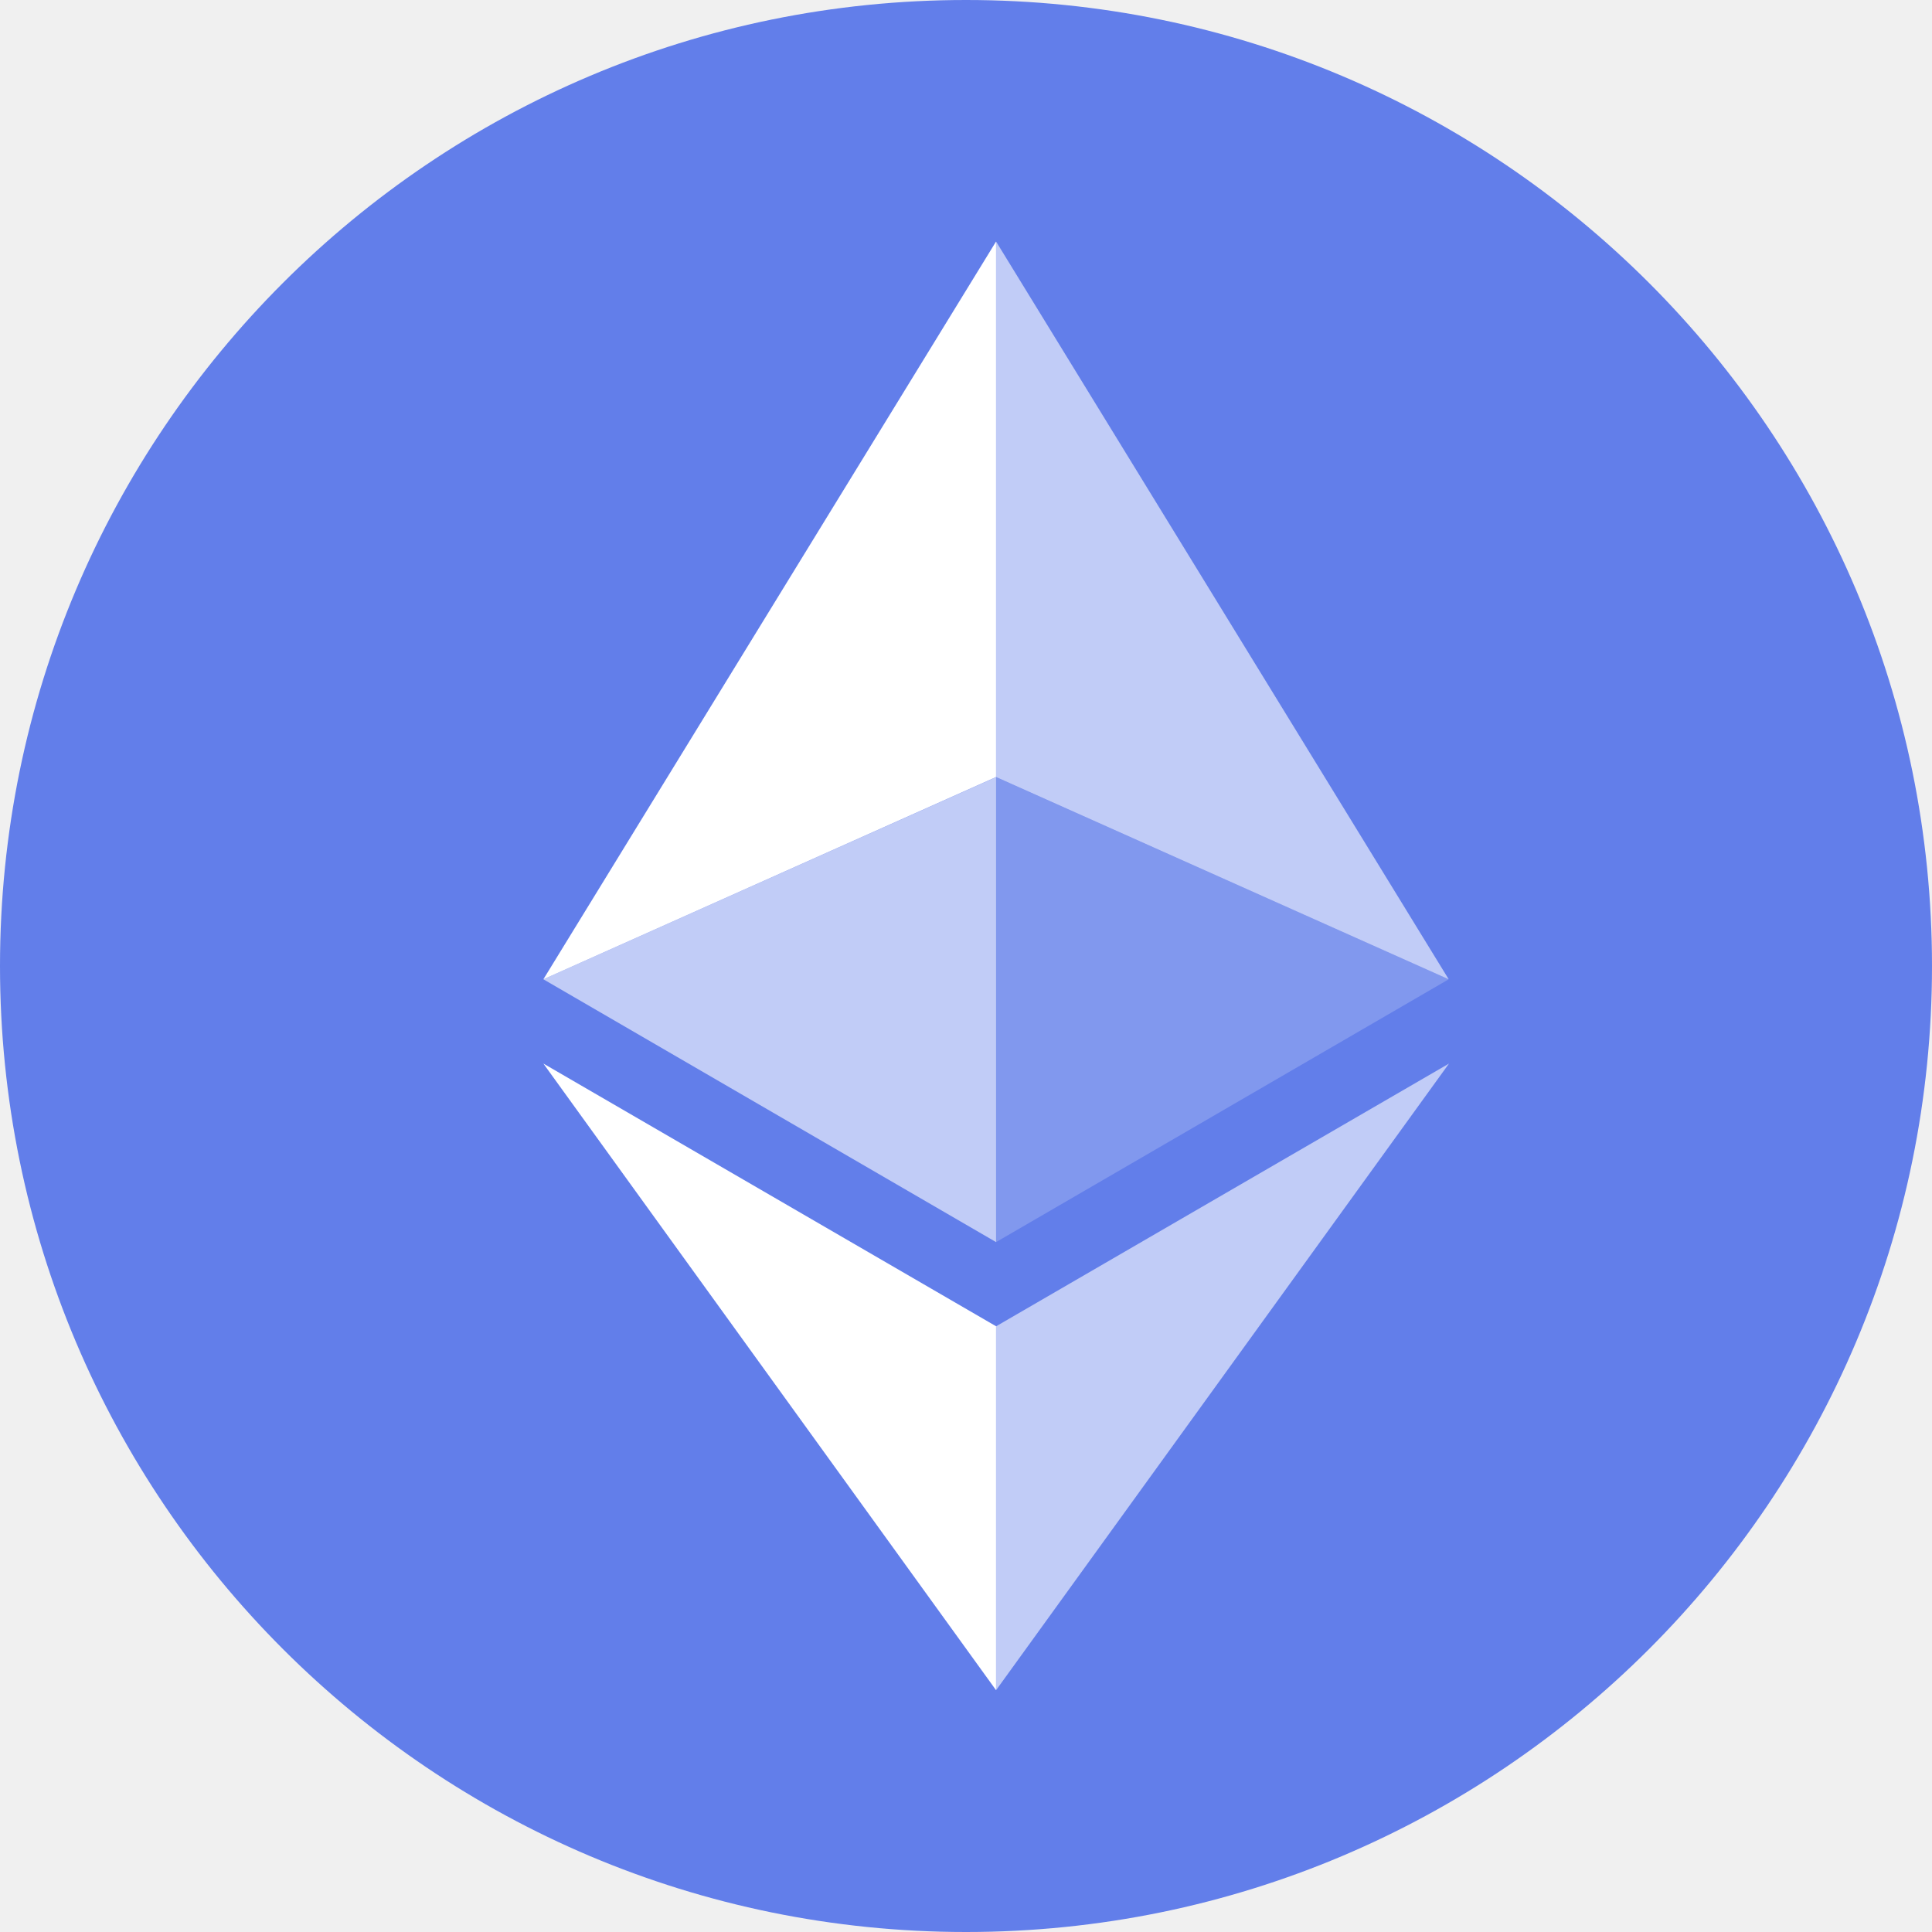
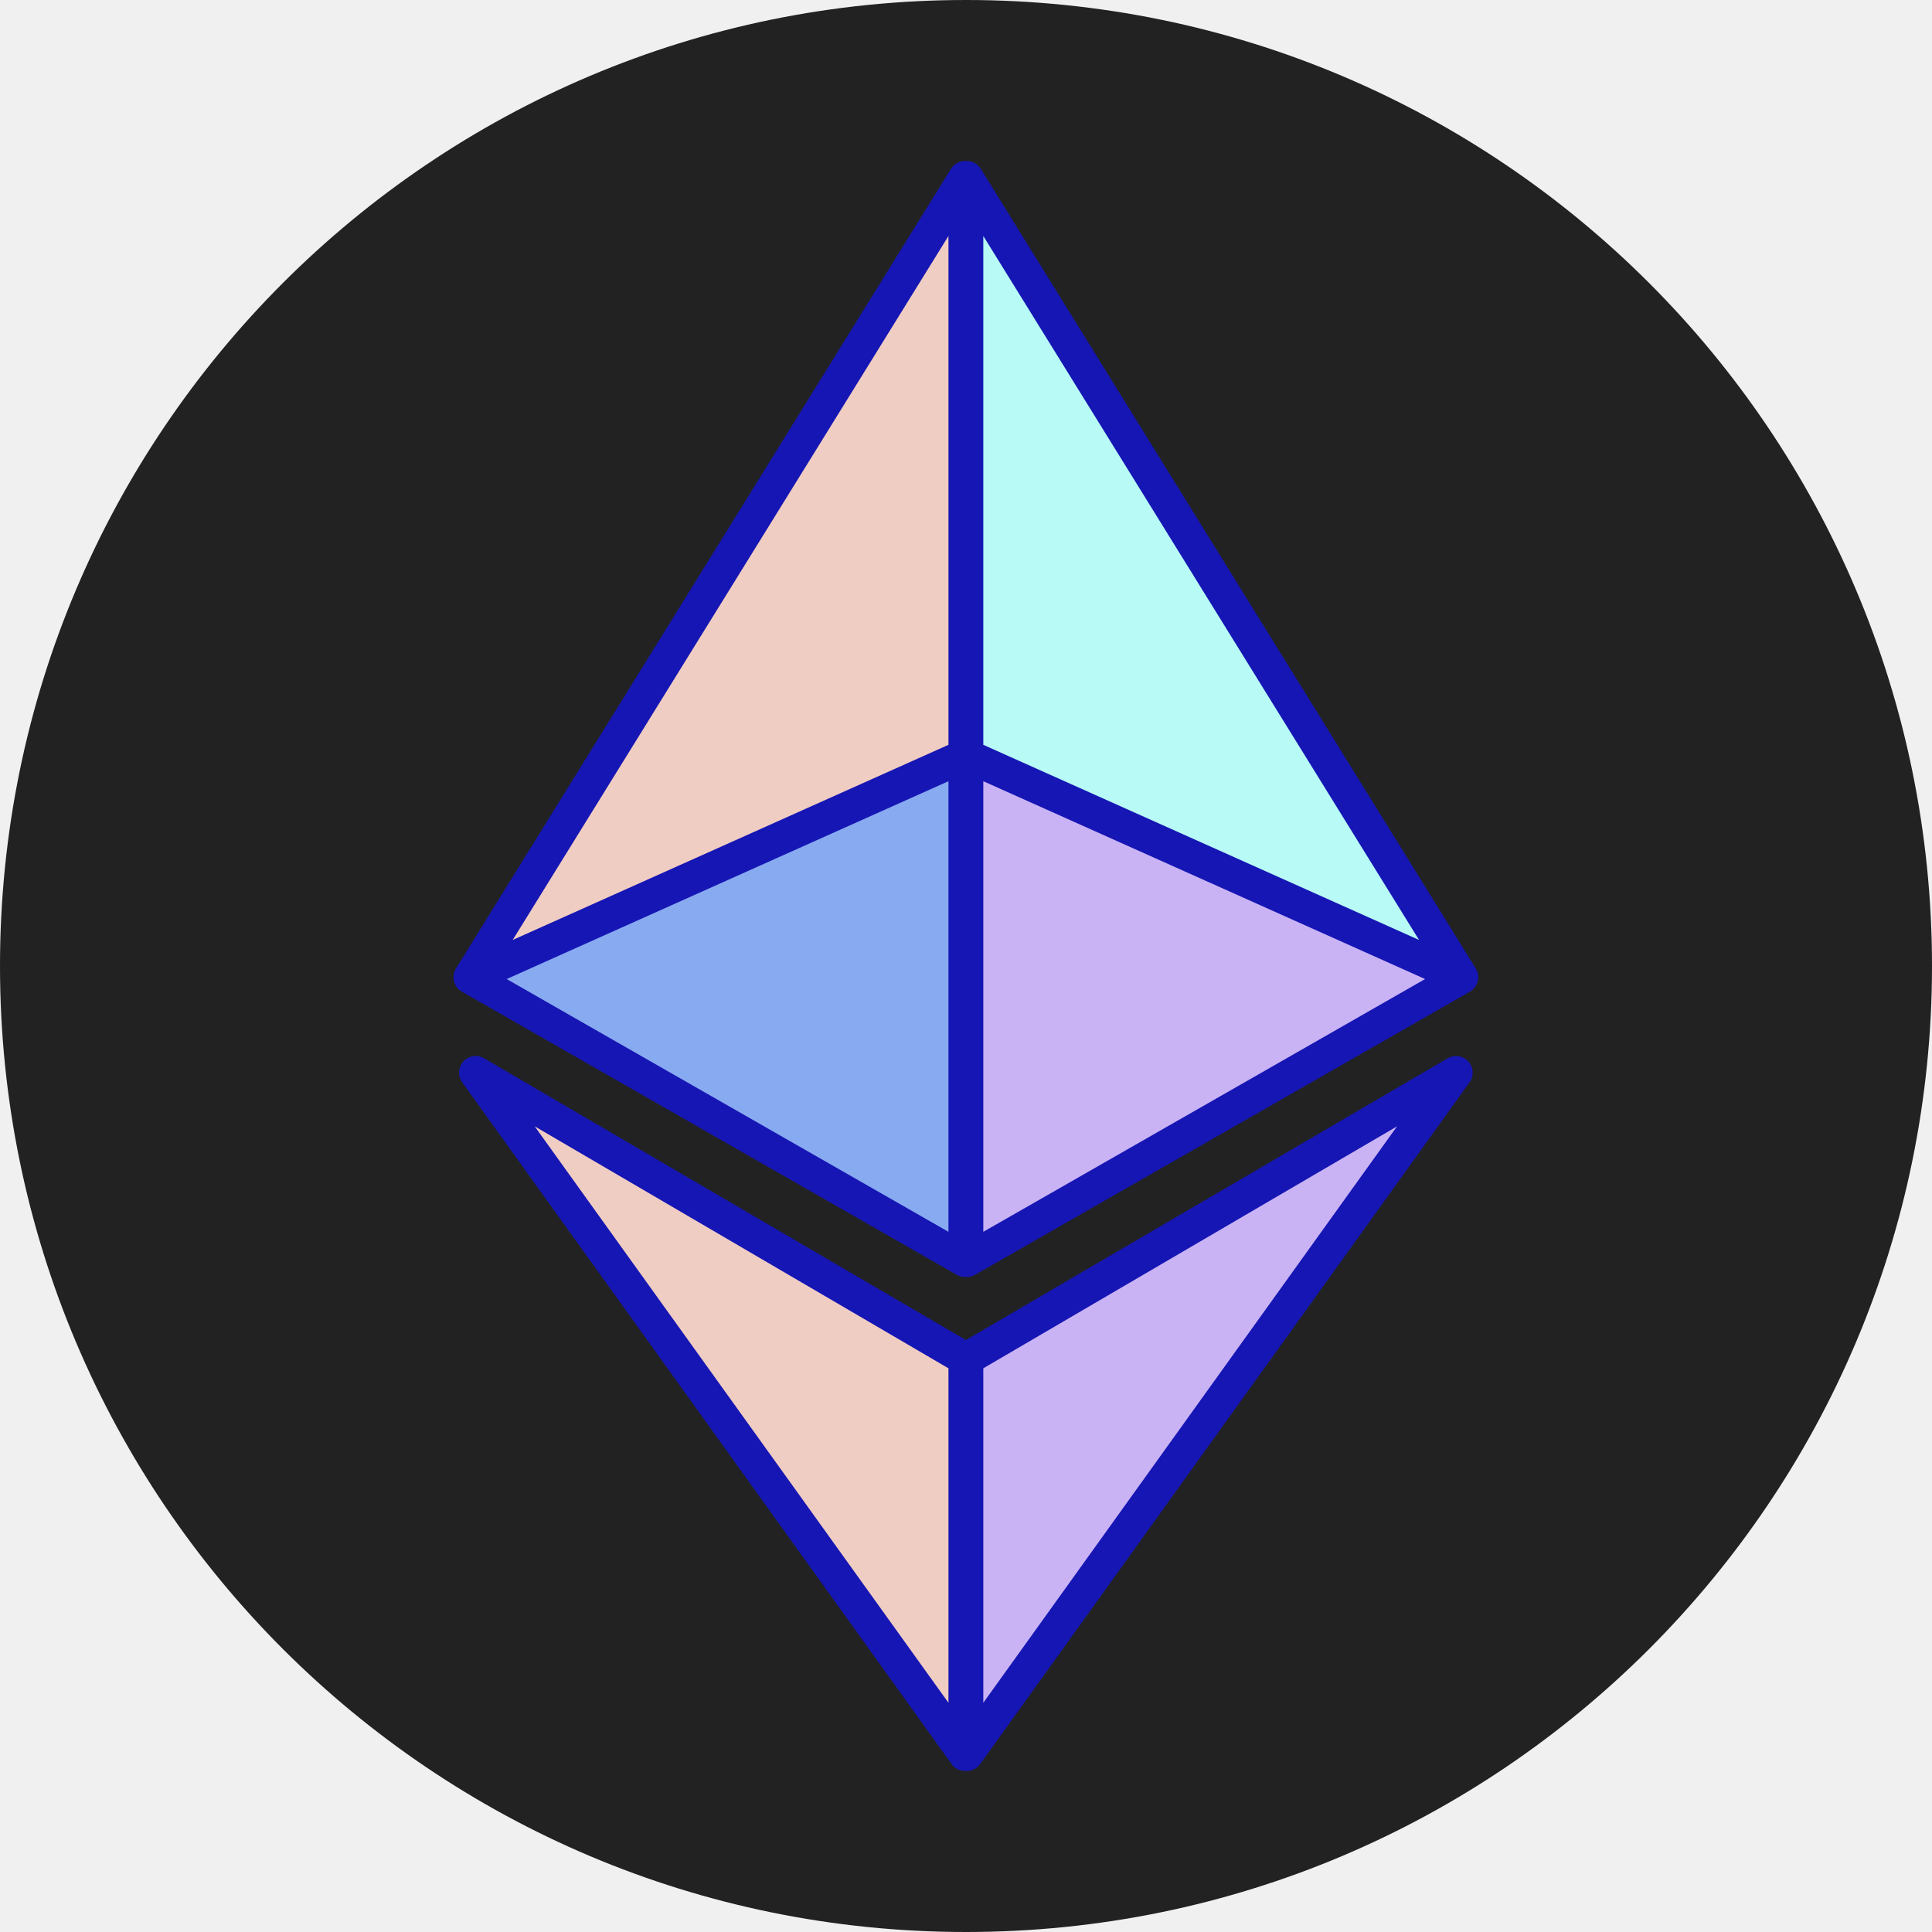
- <svg xmlns="http://www.w3.org/2000/svg" width="32" height="32">
-   <g fill="none" fill-rule="evenodd">
-     <circle cx="16" cy="16" r="16" fill="#627EEA" />
-     <g fill="#FFF" fill-rule="nonzero">
-       <path fill-opacity=".602" d="M16.498 4v8.87l7.497 3.35z" />
-       <path d="M16.498 4 9 16.22l7.498-3.35z" />
-       <path fill-opacity=".602" d="M16.498 21.968v6.027L24 17.616z" />
-       <path d="M16.498 27.995v-6.028L9 17.616z" />
-       <path fill-opacity=".2" d="m16.498 20.573 7.497-4.353-7.497-3.348z" />
-       <path fill-opacity=".602" d="m9 16.22 7.498 4.353v-7.701z" />
-     </g>
+ <svg xmlns="http://www.w3.org/2000/svg" width="48" height="48" viewBox="0 0 48 48" fill="none">
+   <rect width="48" height="48" rx="24" fill="#222222" />
+   <g clip-path="url(#clip0_1275_22740)">
+     <path fill-rule="evenodd" clip-rule="evenodd" d="M23.997 4C24.145 3.993 24.288 4.066 24.368 4.195L36.666 24.062C36.725 24.157 36.742 24.272 36.715 24.38C36.687 24.489 36.617 24.581 36.52 24.637L24.222 31.674C24.153 31.714 24.074 31.732 23.997 31.728C23.92 31.732 23.842 31.714 23.772 31.674L11.474 24.637C11.377 24.581 11.307 24.489 11.279 24.38C11.252 24.272 11.27 24.157 11.328 24.062L23.626 4.195C23.706 4.066 23.85 3.993 23.997 4ZM36.48 26.371C36.612 26.515 36.624 26.731 36.511 26.89L24.352 43.828C24.269 43.944 24.135 44.006 23.997 43.999C23.86 44.006 23.725 43.944 23.642 43.828L11.483 26.89C11.37 26.731 11.383 26.515 11.514 26.371C11.645 26.227 11.859 26.194 12.027 26.293L23.997 33.293L35.967 26.293C36.135 26.194 36.349 26.227 36.48 26.371Z" fill="#1616B4" />
+     <path d="M23.564 42.305L13.285 27.984L23.564 33.995V42.305Z" fill="#F0CDC2" />
+     <path d="M24.43 42.305V33.995L34.709 27.984L24.43 42.305Z" fill="#C9B3F5" />
+     <path d="M23.564 30.604L12.588 24.324L23.564 19.409V30.604Z" fill="#88AAF1" />
+     <path d="M24.43 30.604V19.409L35.406 24.324L24.43 30.604Z" fill="#C9B3F5" />
+     <path d="M23.564 18.505L12.738 23.353L23.564 5.863V18.505Z" fill="#F0CDC2" />
+     <path d="M24.43 18.505V5.863L35.256 23.353L24.43 18.505Z" fill="#B8FAF6" />
  </g>
+   <defs>
+     <clipPath id="clip0_1275_22740">
+       <rect width="40" height="40" fill="white" transform="translate(4 4)" />
+     </clipPath>
+   </defs>
</svg>
